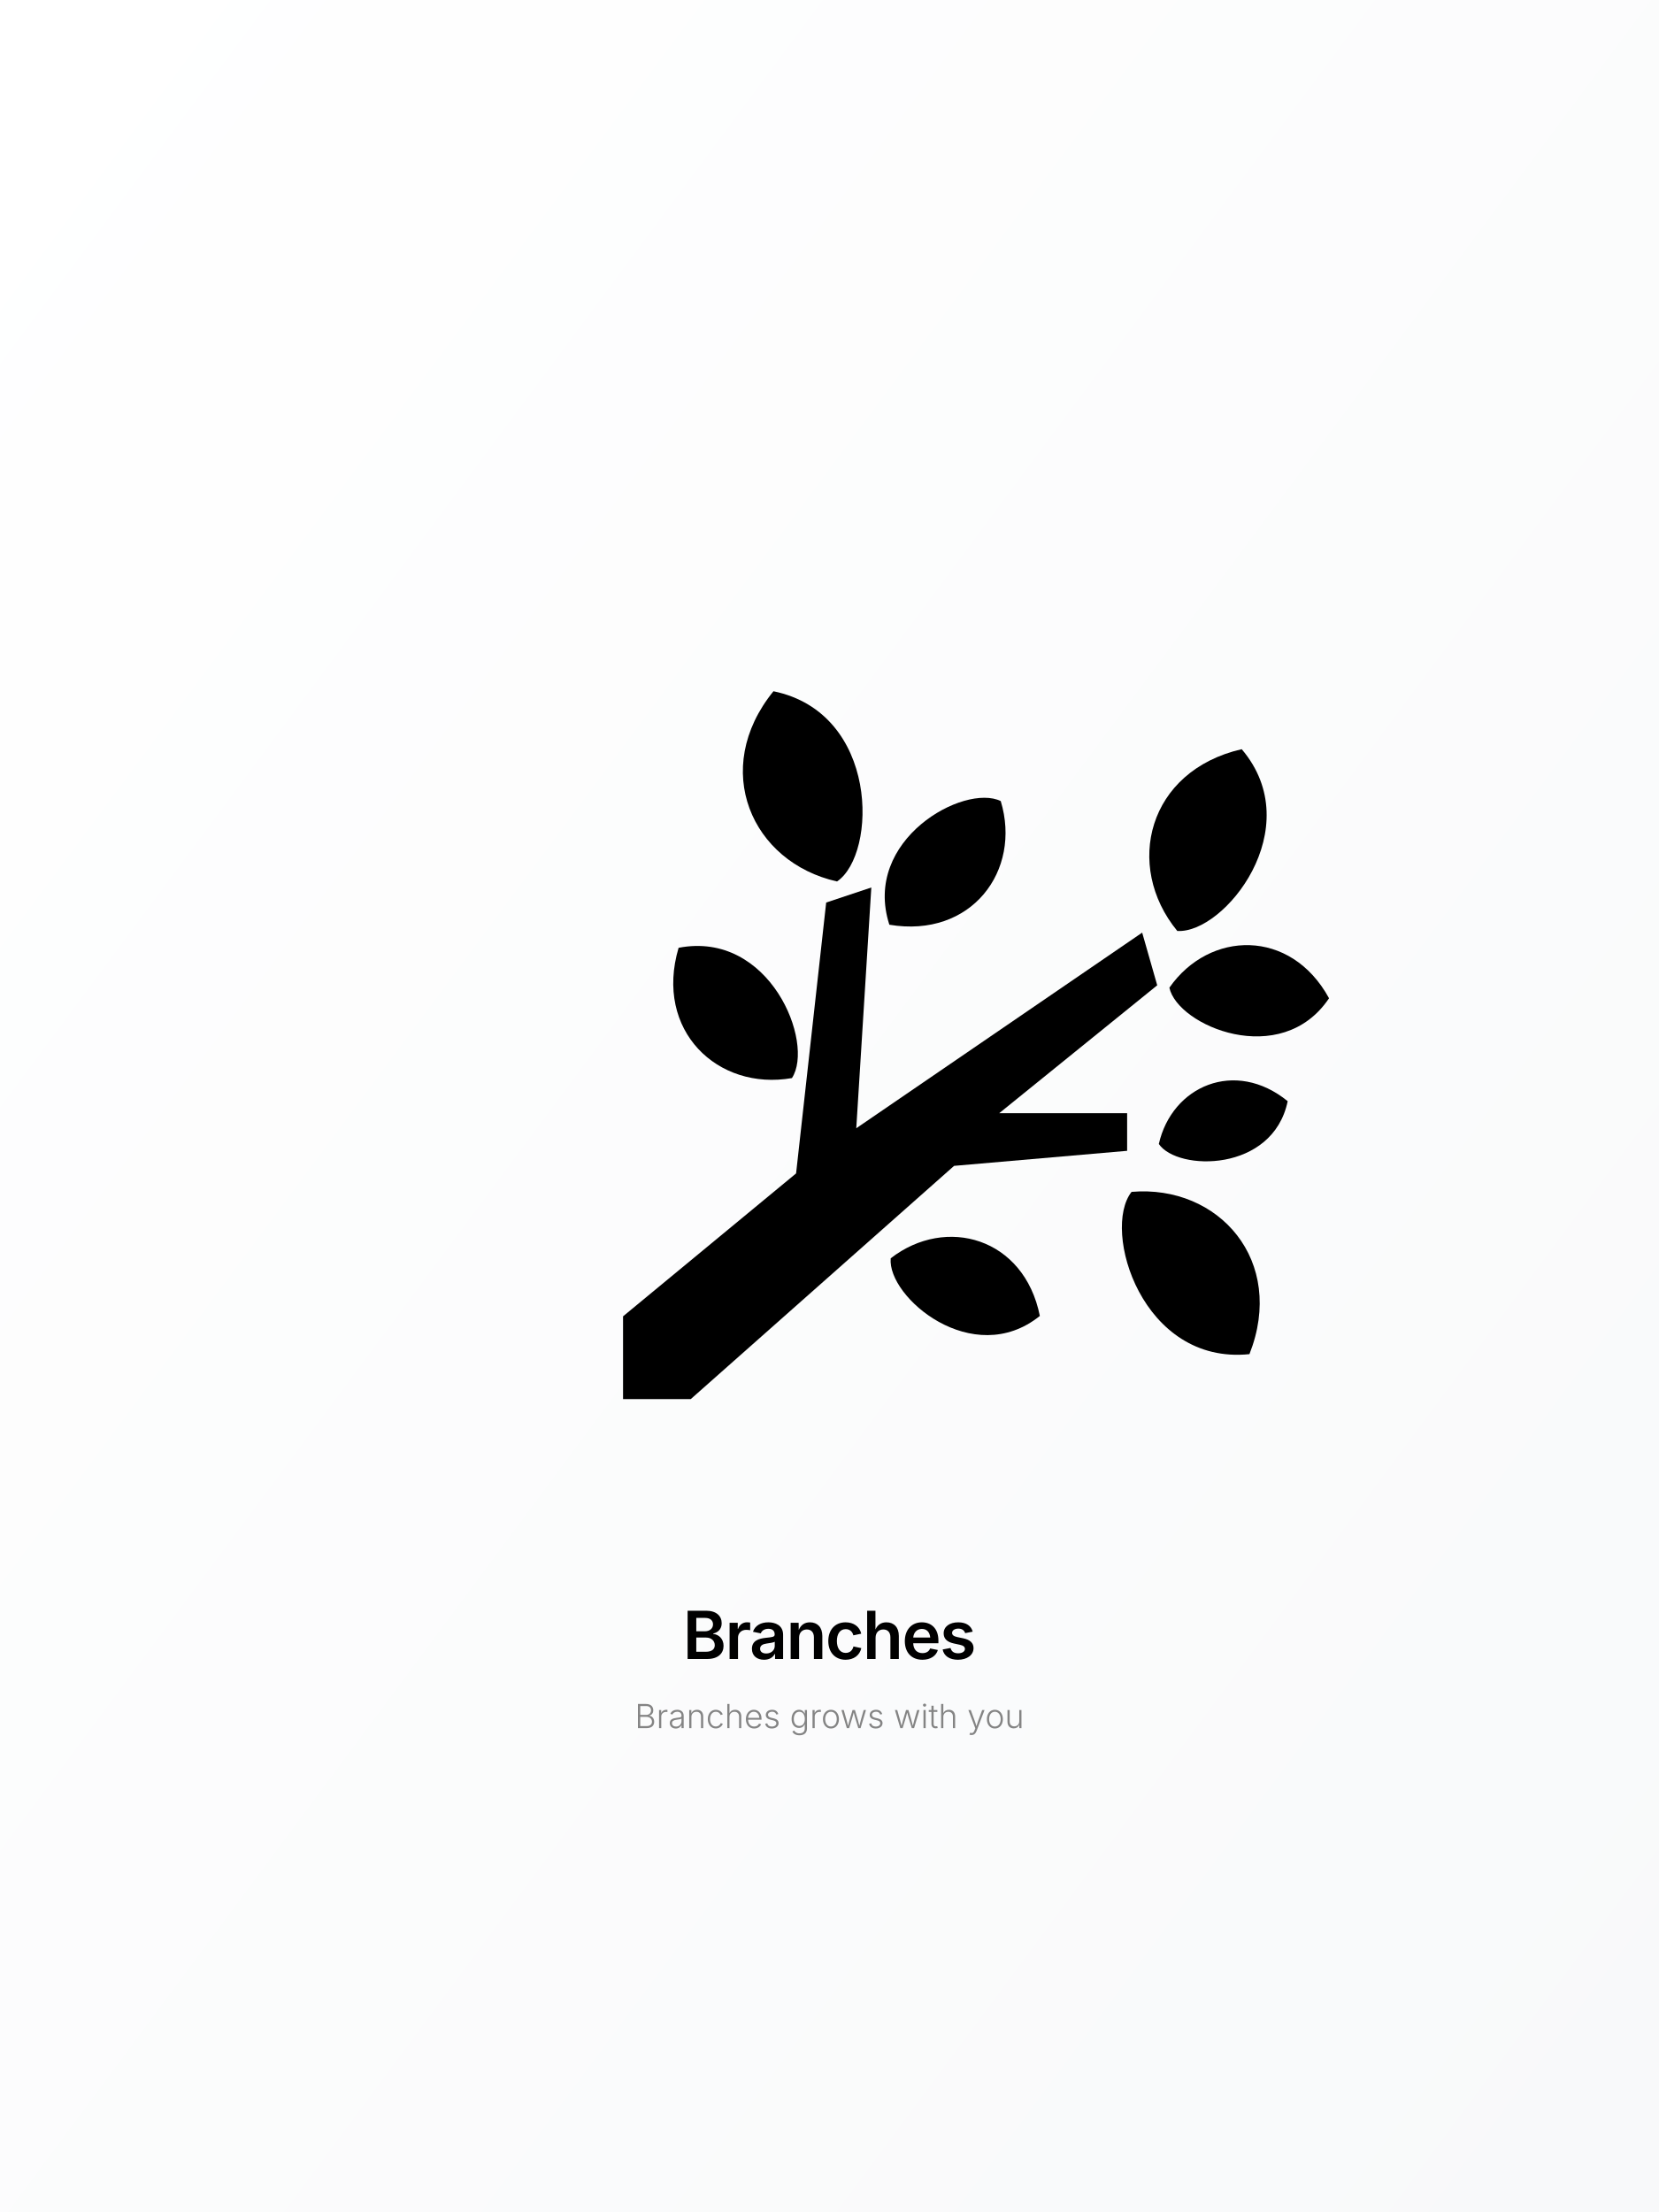
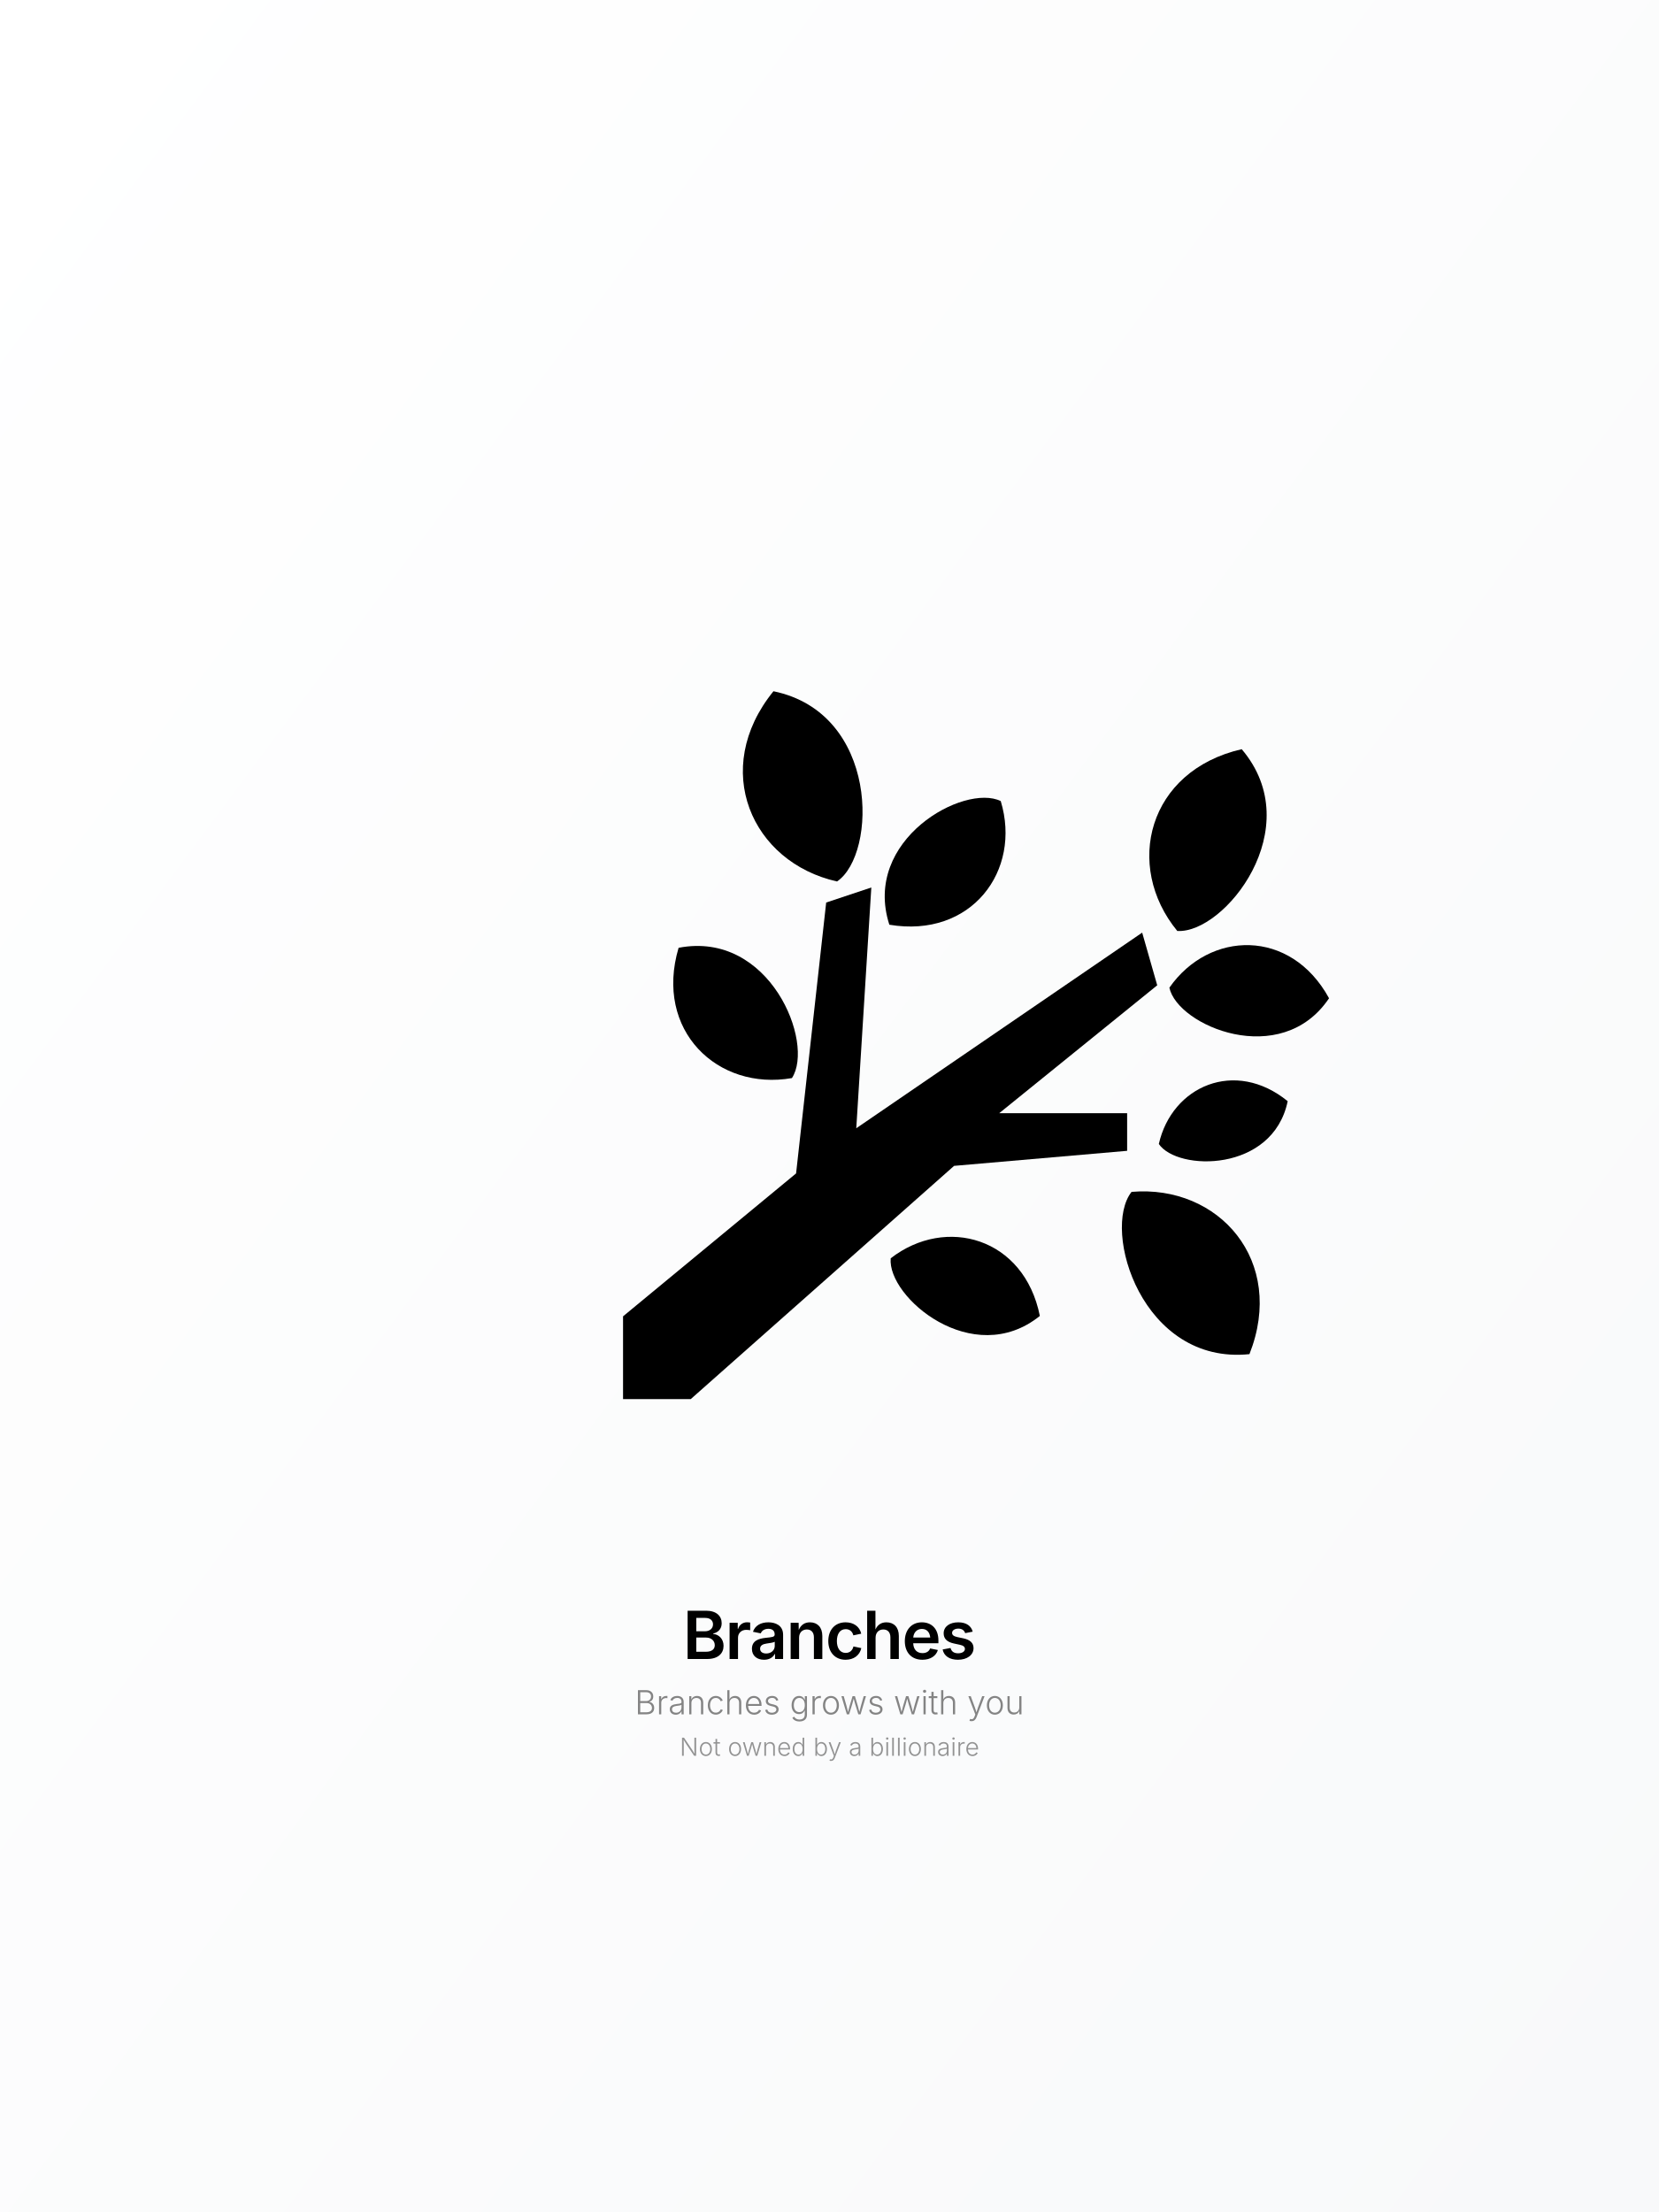
<svg xmlns="http://www.w3.org/2000/svg" width="1200" height="1600">
  <defs>
    <linearGradient id="bgGradient" x1="0%" y1="0%" x2="100%" y2="100%">
      <stop offset="0%" style="stop-color:#ffffff;stop-opacity:1" />
      <stop offset="100%" style="stop-color:#f8f9fa;stop-opacity:1" />
    </linearGradient>
  </defs>
  <rect width="1200" height="1600" fill="url(#bgGradient)" />
  <g transform="translate(450, 500)">
    <g>
      <polygon fill="#000000" points="365.284,332.418 365.284,305.202 272.767,305.202 387.051,212.689 376.17,174.592 169.368,316.092          180.253,141.939 147.601,152.828 125.83,348.761 0.664,452.14 0.664,512 49.643,512 240.114,343.3" />
      <path fill="#000000" d="M448.163,41.908c-67.94,15.609-85.271,84.366-46.608,131.48C435.48,175.564,496.759,99.05,448.163,41.908z" />
      <path fill="#000000" d="M388.215,327.476c13.457,19.787,82.469,20.759,93.207-30.955C443.376,265.519,397.673,285.616,388.215,327.476z" />
      <path fill="#000000" d="M194.275,410.152c-2.594,28.061,59.378,80.659,107.876,41.708C290.815,395.196,234.234,379.221,194.275,410.152z" />
      <path fill="#000000" d="M395.844,214.419c5.895,27.582,80.787,59.318,115.492,7.646C483.585,171.331,424.774,172.95,395.844,214.419z" />
      <path fill="#000000" d="M273.866,79.44c-26.323-12.93-100.453,27.83-80.575,89.436C252.613,178.872,289.141,129.774,273.866,79.44z" />
      <path fill="#000000" d="M155.457,137.594C184.645,117.665,185.881,15.721,109.463,0C63.772,56.297,93.599,123.747,155.457,137.594z" />
      <path fill="#000000" d="M122.828,279.804c16.633-25.486-16.028-106.951-81.979-94.235C23.096,245.414,69.069,289.203,122.828,279.804z" />
      <path fill="#000000" d="M368.488,362.114c-21.842,27.79,7.657,125.373,85.267,117.377C480.386,412.058,431.645,356.709,368.488,362.114z" />
    </g>
  </g>
  <text x="600" y="1200" font-family="system-ui, -apple-system, sans-serif" font-size="48" font-weight="600" text-anchor="middle" fill="black" letter-spacing="-1">
    Branches
  </text>
-   <text x="600" y="1250" font-family="system-ui, -apple-system, sans-serif" font-size="24" font-weight="300" text-anchor="middle" fill="#666666" opacity="0.8">
+   <text x="600" y="1240" font-family="system-ui, -apple-system, sans-serif" font-size="24" font-weight="300" text-anchor="middle" fill="#666666" opacity="0.8">
    Branches grows with you
  </text>
+   <text x="600" y="1270" font-family="system-ui, -apple-system, sans-serif" font-size="18" font-weight="300" text-anchor="middle" fill="#666666" opacity="0.7">
+     Not owned by a billionaire
+   </text>
</svg>
